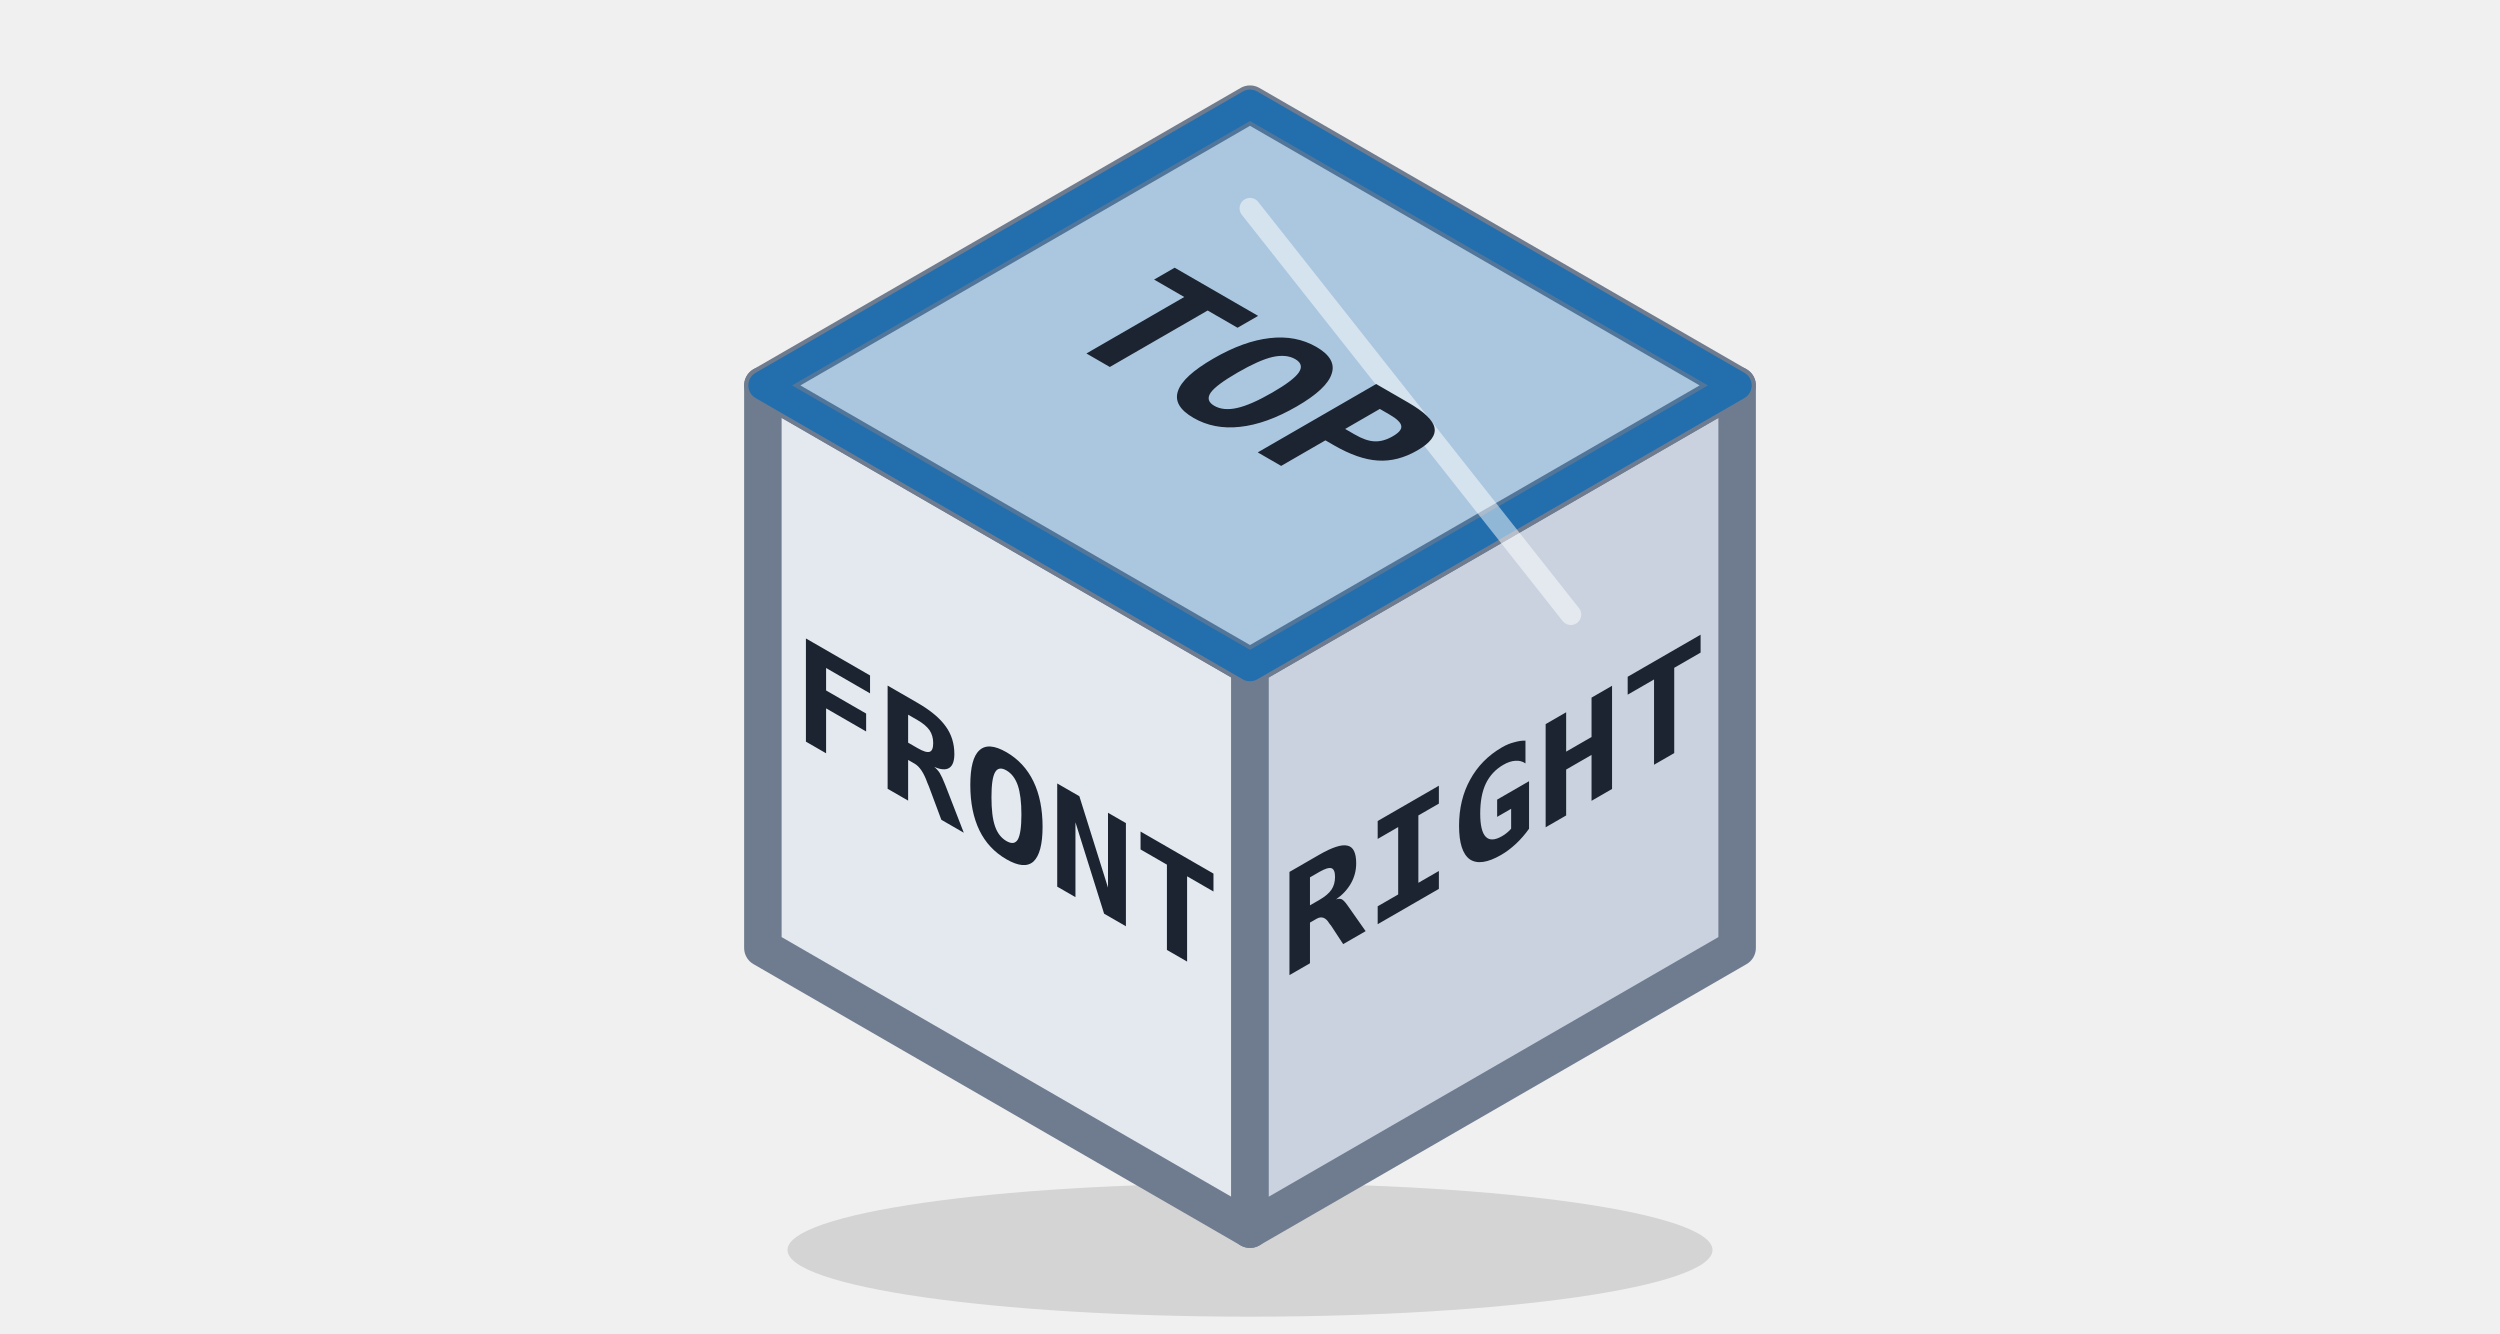
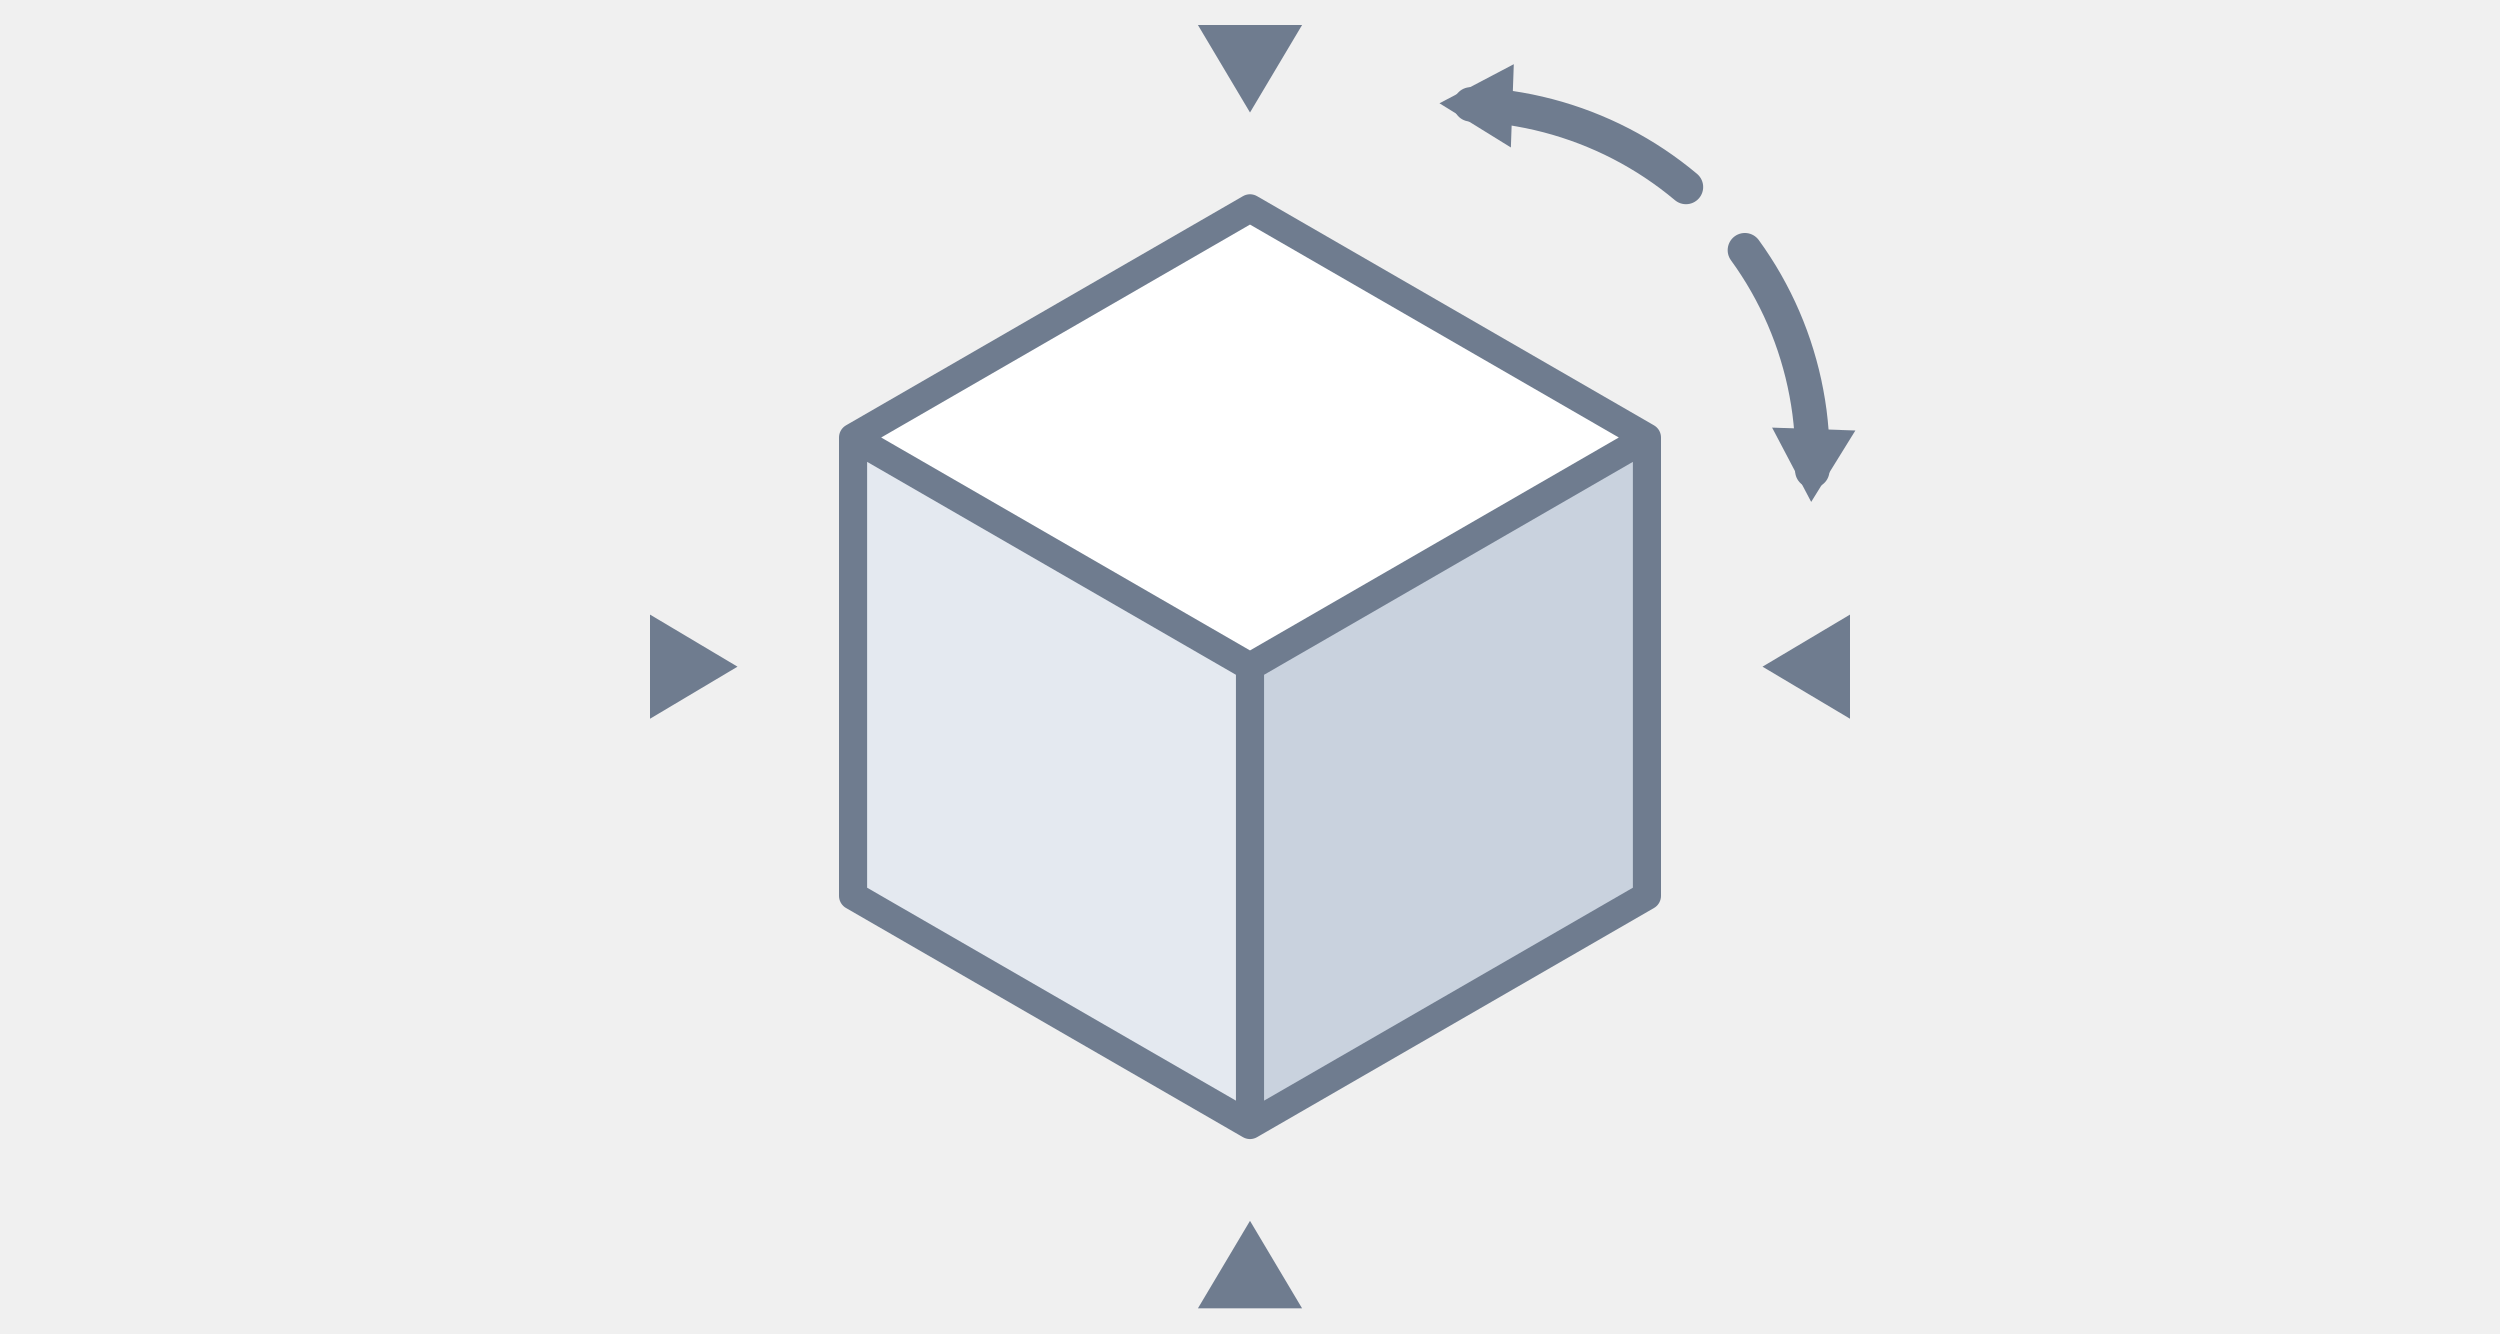
<svg xmlns="http://www.w3.org/2000/svg" viewBox="0 0 120 64" width="120" height="64">
-   <ellipse cx="60" cy="60" rx="22.2" ry="3.2" fill="#000" opacity="0.12" />
-   <path d="M36.618 18.5l23.382 13.5v27l-23.382 -13.5z" fill="#E4E9F0" stroke="#6F7C8F" stroke-width="1.8" stroke-linejoin="round" />
-   <path d="M83.382 18.5l-23.382 13.5v27l23.382 -13.5z" fill="#C9D2DE" stroke="#6F7C8F" stroke-width="1.8" stroke-linejoin="round" />
-   <path d="M60 5l23.382 13.5l-23.382 13.5l-23.382 -13.5z" fill="#FFFFFF" stroke="#6F7C8F" stroke-width="1.8" stroke-linejoin="round" />
-   <path d="M60 5l23.382 13.5l-23.382 13.5l-23.382 -13.5z" fill="#236EAD" fill-opacity=".38" stroke="#236EAD" stroke-width="1.4" stroke-linejoin="round" />
-   <path d="M60 10L75.4 29.5" stroke="#FFFFFF" stroke-width="1" stroke-linecap="round" opacity=".5" fill="none" />
-   <g transform="matrix(0.866 0.5 -0.866 0.5 60 18.5)">
-     <text x="0" y="3" font-size="9" font-weight="700" text-anchor="middle" fill="#1B2430" font-family="IBM Plex Mono, monospace">TOP</text>
-   </g>
-   <g transform="matrix(1 0.577 0 1 48.309 38.75)">
-     <text x="0" y="2.4" font-size="6.8" font-weight="700" text-anchor="middle" fill="#1B2430" font-family="IBM Plex Mono, monospace">FRONT</text>
-   </g>
-   <g transform="matrix(1 -0.577 0 1 71.691 38.75)">
-     <text x="0" y="2.4" font-size="6.8" font-weight="700" text-anchor="middle" fill="#1B2430" font-family="IBM Plex Mono, monospace">RIGHT</text>
-   </g>
+   <polygon points="60,10 79.053,21 60,32 40.947,21" fill="#FFFFFF" />
+   <polygon points="40.947,21 60,32 60,54 40.947,43" fill="#E4E9F0" />
+   <polygon points="60,32 79.053,21 79.053,43 60,54" fill="#C9D2DE" />
+   <path d="M60 10L79.053 21V43L60 54L40.947 43V21Z M40.947 21L60 32L79.053 21 M60 32V54" fill="none" stroke="#6F7C8F" stroke-width="1.35" stroke-linejoin="round" stroke-linecap="round" />
+   <polygon points="60.000,5.400 57.500,1.200 62.500,1.200" fill="#6F7C8F" />
+   <polygon points="60.000,58.600 62.500,62.800 57.500,62.800" fill="#6F7C8F" />
+   <polygon points="35.400,32.000 31.200,34.500 31.200,29.500" fill="#6F7C8F" />
+   <polygon points="84.600,32.000 88.800,29.500 88.800,34.500" fill="#6F7C8F" />
+   <polyline points="80.927,8.977 80.563,8.680 80.191,8.393 79.811,8.117 79.424,7.851 79.030,7.596 78.628,7.352 78.220,7.119 77.806,6.898 77.386,6.688 76.960,6.490 76.528,6.304 76.092,6.129 75.651,5.967 75.206,5.817 74.757,5.679 74.304,5.554 73.848,5.441 73.389,5.341 72.928,5.254 72.464,5.179 71.998,5.118 71.531,5.069 71.063,5.033 70.593,5.010" fill="none" stroke="#6F7C8F" stroke-width="1.65" stroke-linecap="round" />
+   <polygon points="69.094,4.958 72.662,3.081 72.522,7.079" fill="#6F7C8F" />
+   <polyline points="83.753,12.008 84.024,12.391 84.284,12.783 84.534,13.181 84.772,13.586 84.998,13.997 85.214,14.415 85.418,14.838 85.610,15.267 85.790,15.701 85.958,16.139 86.114,16.582 86.257,17.030 86.388,17.481 86.507,17.935 86.613,18.393 86.706,18.853 86.787,19.316 86.855,19.781 86.909,20.248 86.951,20.715 86.980,21.184 86.996,21.654 87.000,22.124 86.990,22.593" fill="none" stroke="#6F7C8F" stroke-width="1.65" stroke-linecap="round" />
+   <polygon points="86.937,24.092 85.061,20.525 89.058,20.664" fill="#6F7C8F" />
</svg>
